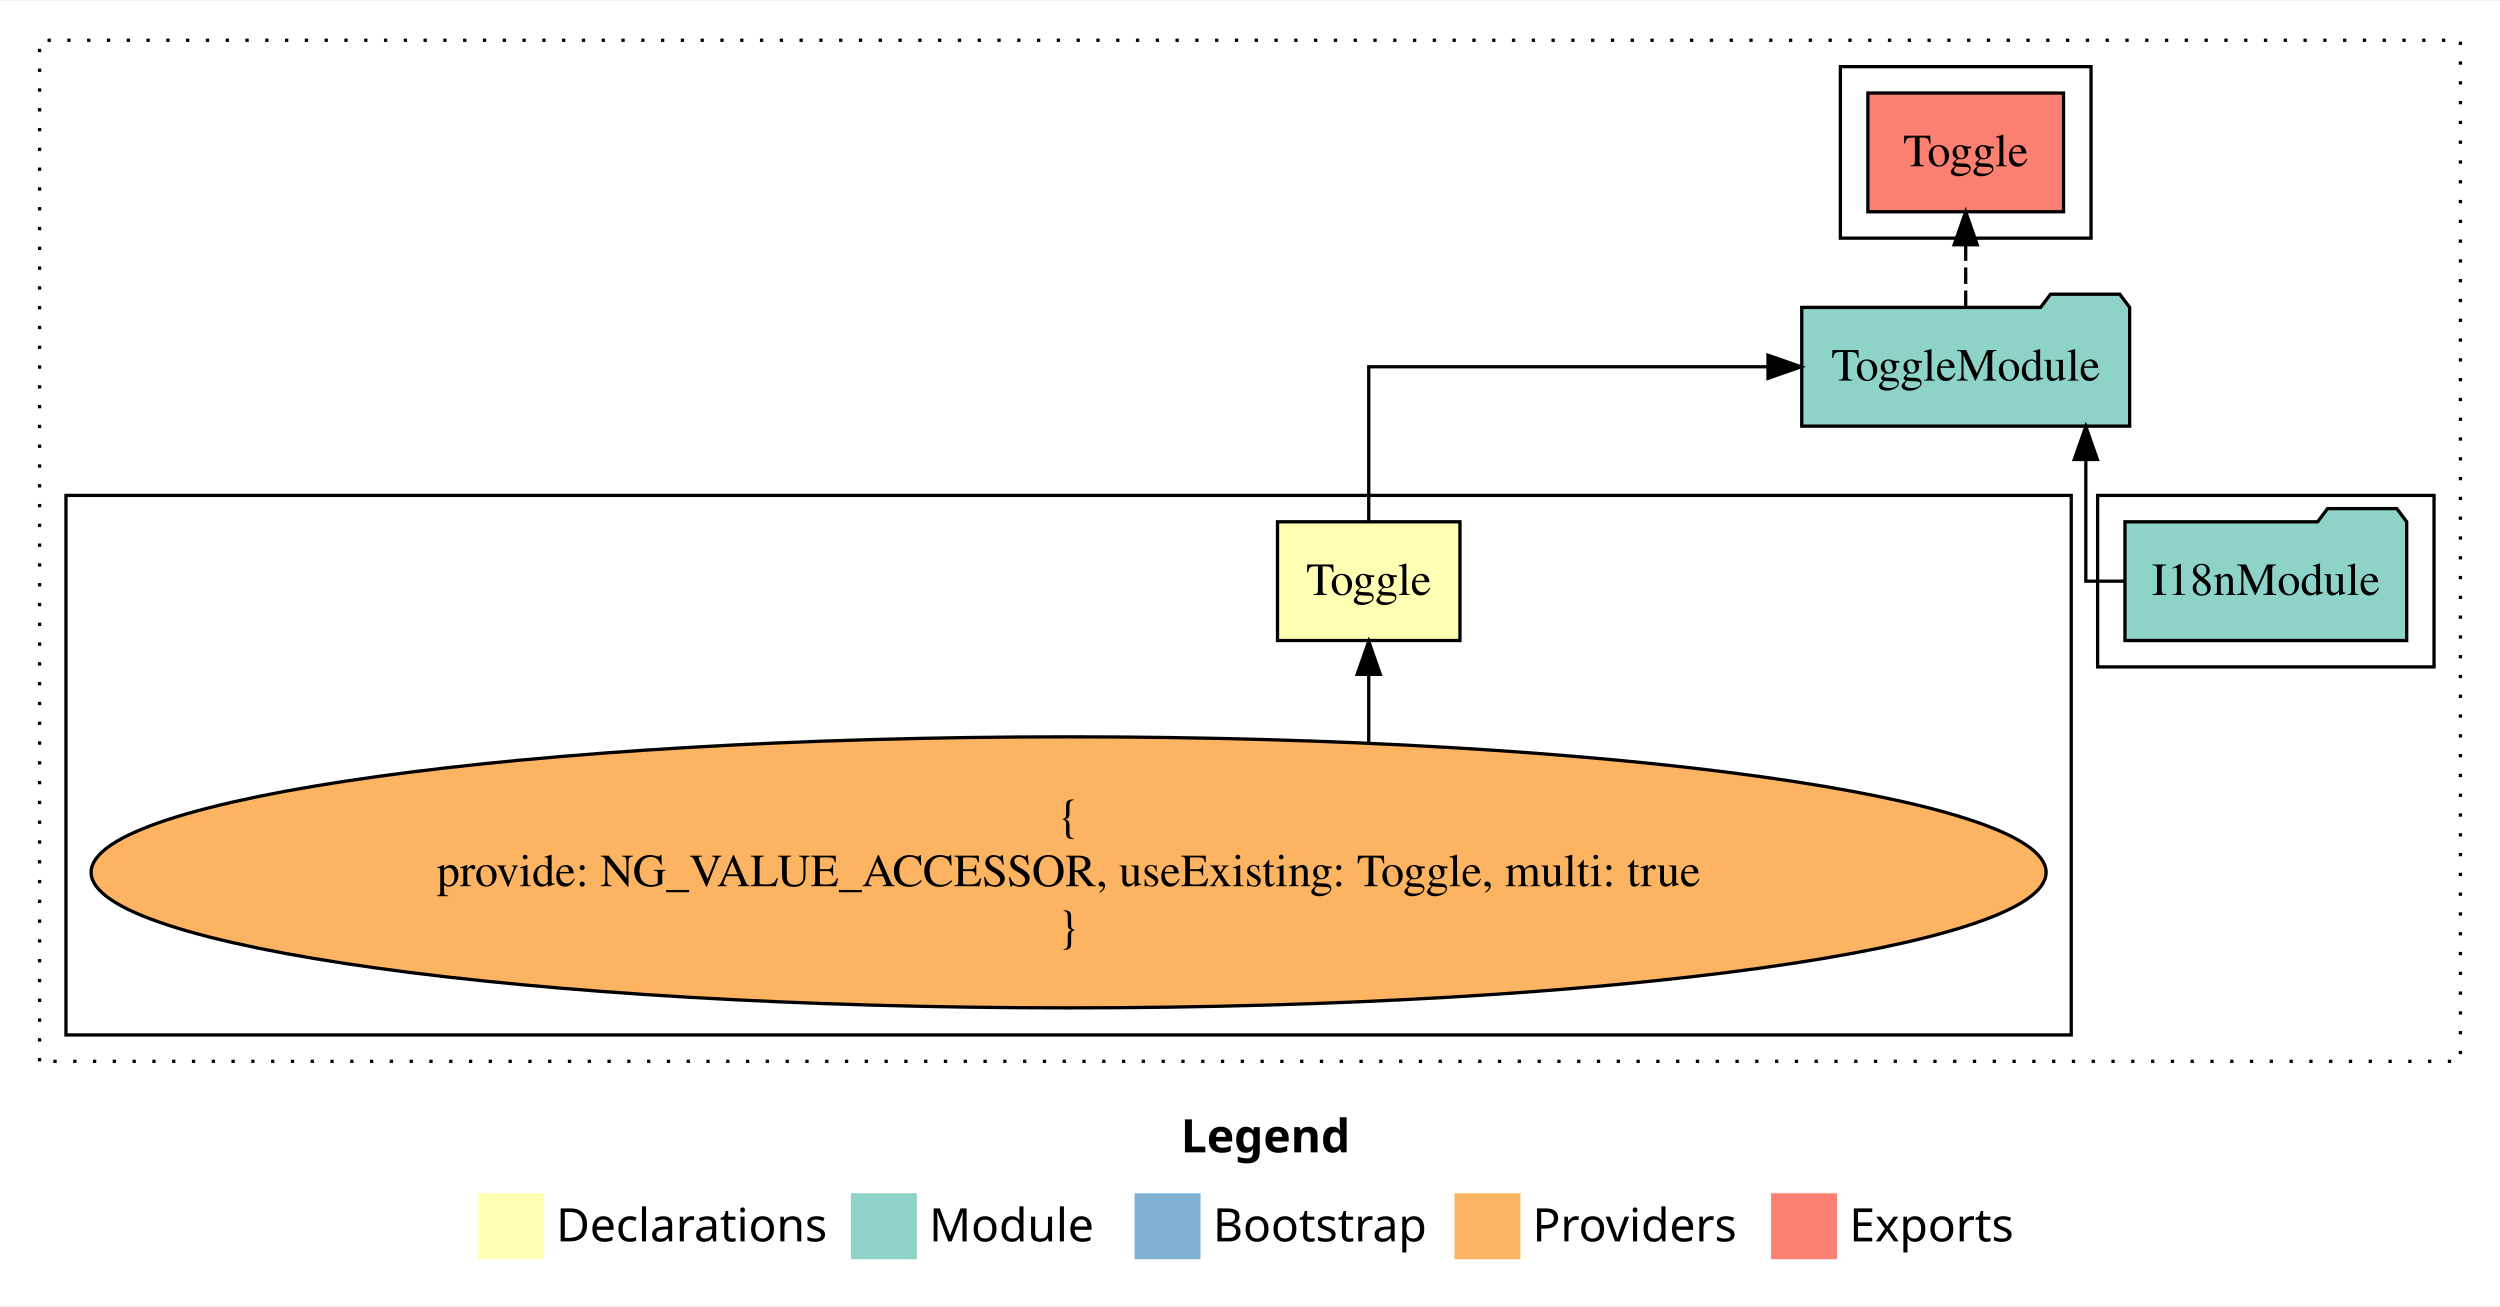
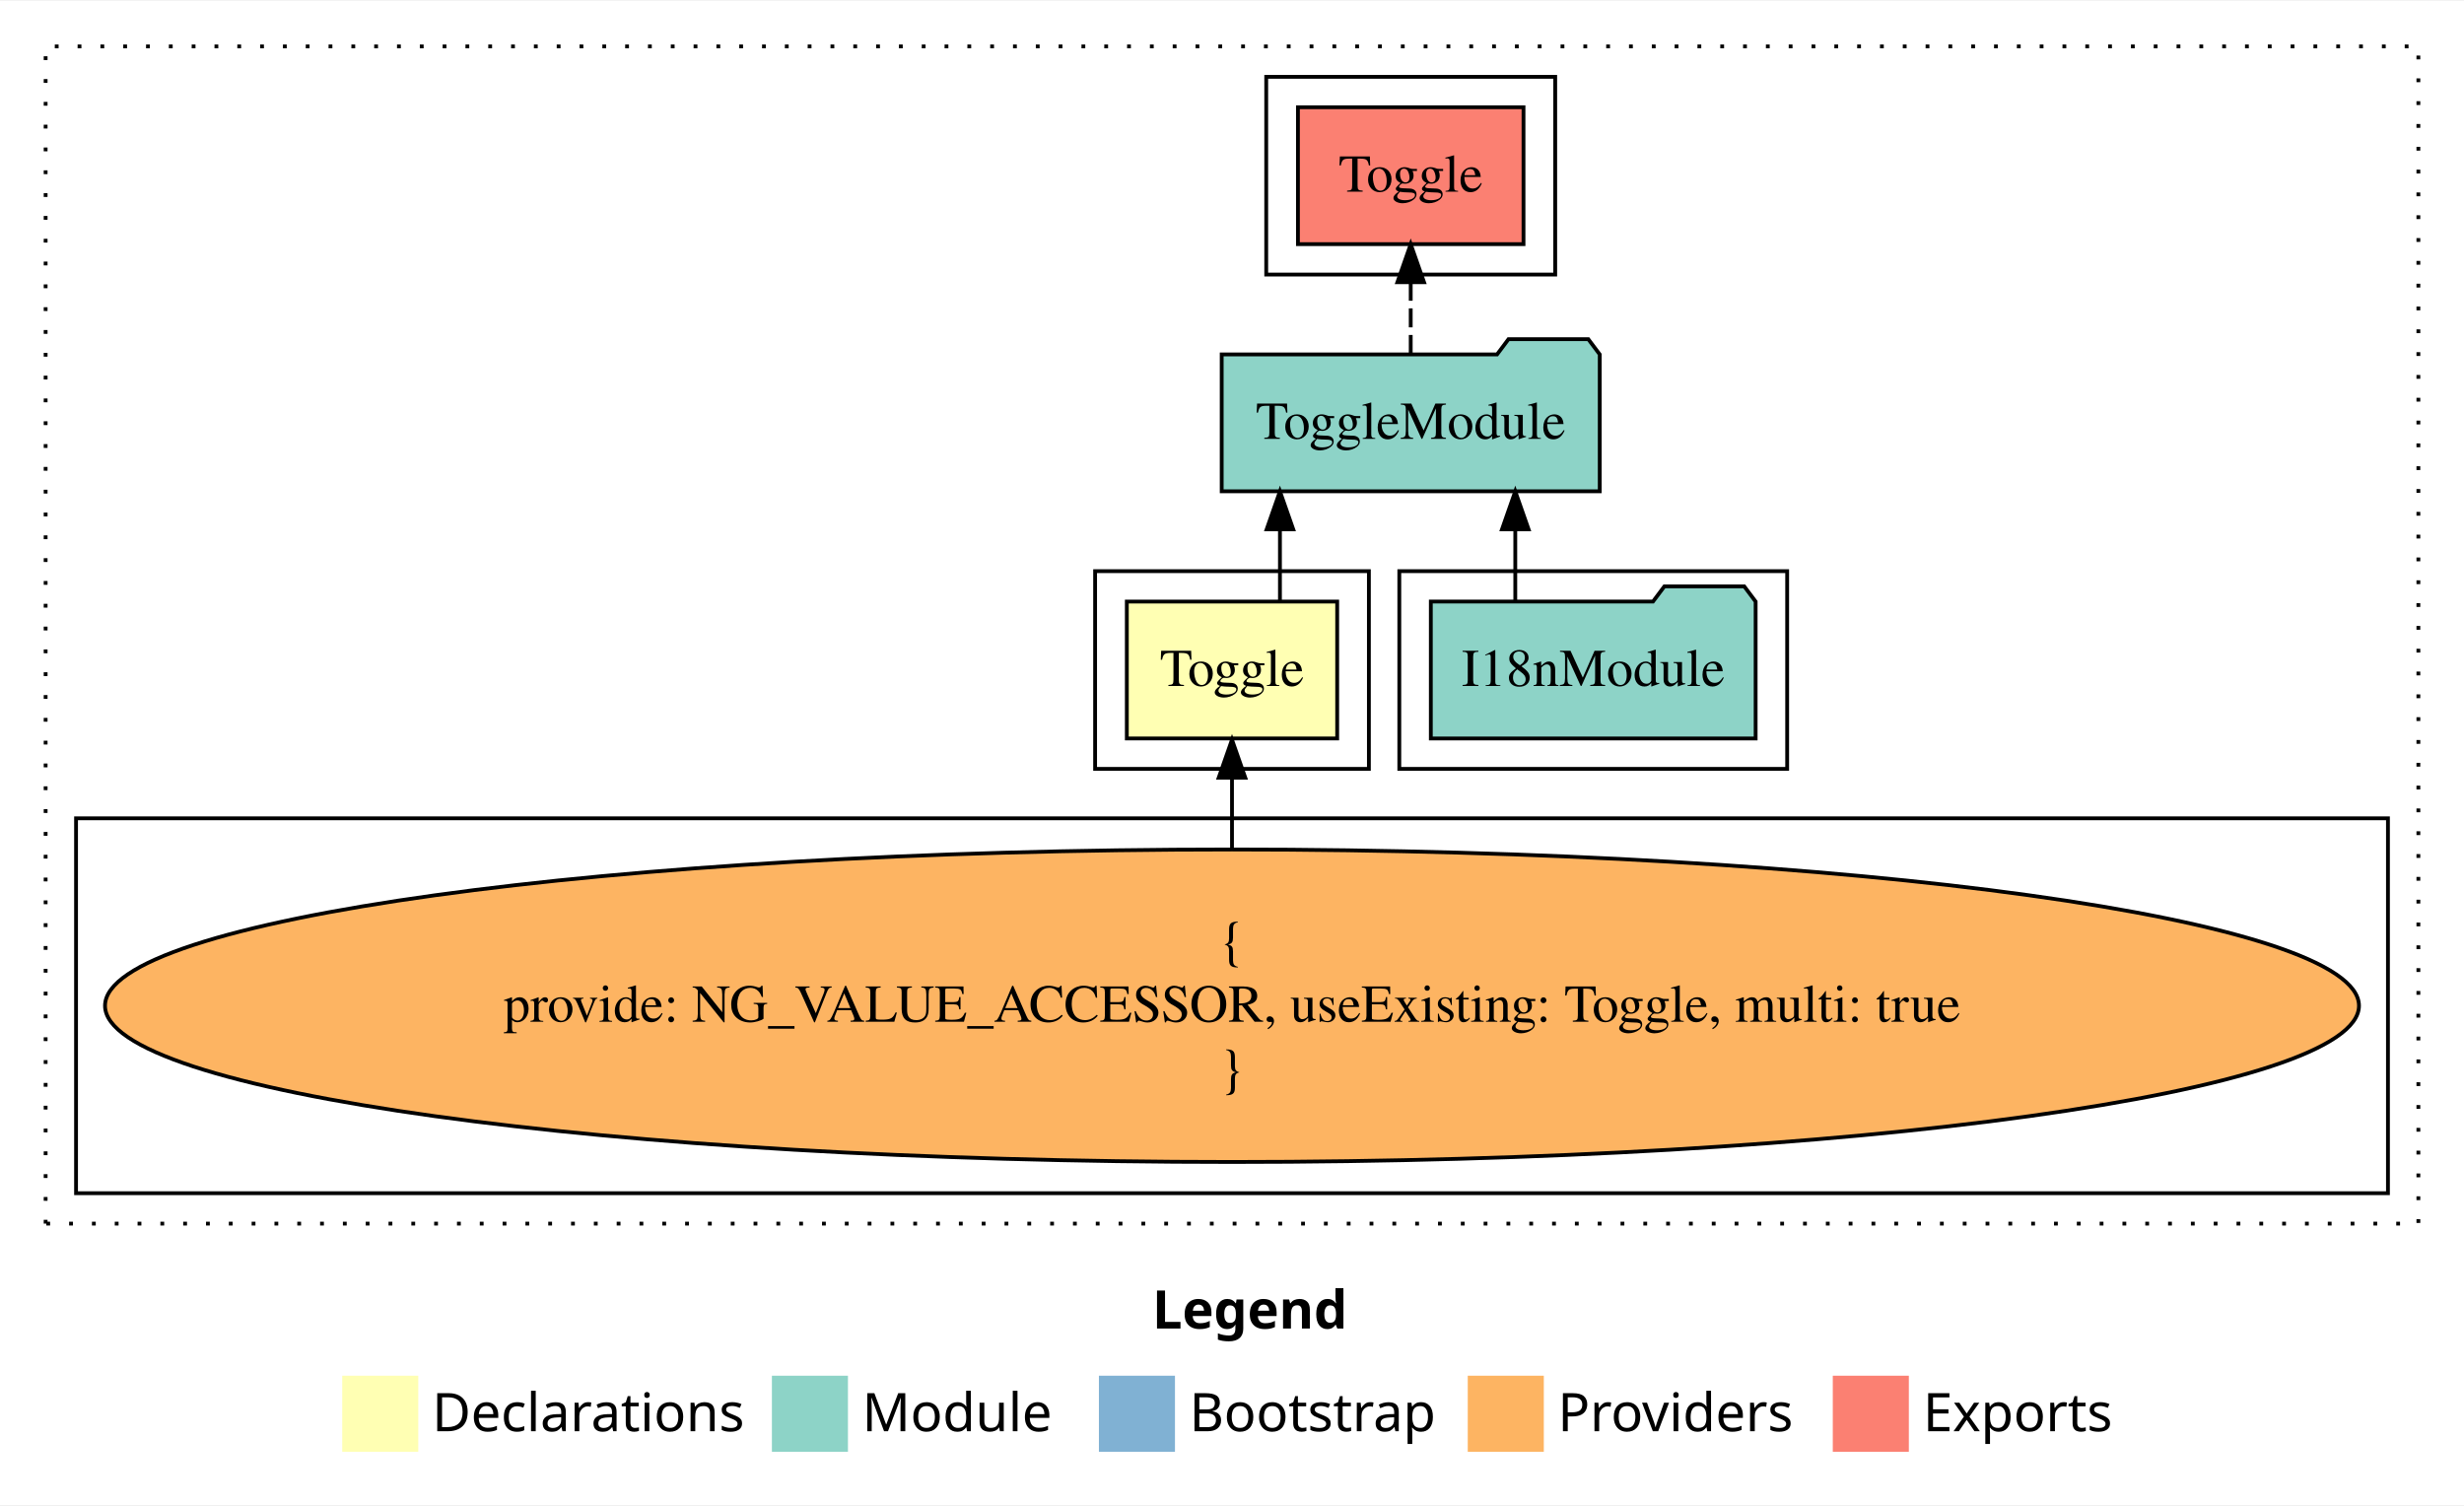
- <svg xmlns="http://www.w3.org/2000/svg" width="758pt" height="396pt" viewBox="0.00 0.00 758.00 395.59">
+ <svg xmlns="http://www.w3.org/2000/svg" width="648pt" height="396pt" viewBox="0.00 0.00 648.00 395.59">
  <g id="graph0" class="graph" transform="scale(1 1) rotate(0) translate(4 391.59)">
-     <polygon fill="white" stroke="transparent" points="-4,4 -4,-391.59 754,-391.59 754,4 -4,4" />
-     <text text-anchor="start" x="354.01" y="-42.4" font-family="Times-12" font-weight="bold" font-size="14.00">Legend</text>
-     <polygon fill="#ffffb3" stroke="transparent" points="141,-10 141,-30 161,-30 161,-10 141,-10" />
-     <text text-anchor="start" x="164.63" y="-15.4" font-family="Times-12" font-size="14.00">  Declarations</text>
-     <polygon fill="#8dd3c7" stroke="transparent" points="254,-10 254,-30 274,-30 274,-10 254,-10" />
-     <text text-anchor="start" x="277.73" y="-15.4" font-family="Times-12" font-size="14.00">  Module</text>
-     <polygon fill="#80b1d3" stroke="transparent" points="340,-10 340,-30 360,-30 360,-10 340,-10" />
-     <text text-anchor="start" x="363.78" y="-15.4" font-family="Times-12" font-size="14.00">  Bootstrap</text>
-     <polygon fill="#fdb462" stroke="transparent" points="437,-10 437,-30 457,-30 457,-10 437,-10" />
-     <text text-anchor="start" x="460.67" y="-15.4" font-family="Times-12" font-size="14.00">  Providers</text>
-     <polygon fill="#fb8072" stroke="transparent" points="533,-10 533,-30 553,-30 553,-10 533,-10" />
-     <text text-anchor="start" x="556.73" y="-15.4" font-family="Times-12" font-size="14.00">  Exports</text>
+     <polygon fill="white" stroke="transparent" points="-4,4 -4,-391.59 644,-391.59 644,4 -4,4" />
+     <text text-anchor="start" x="299.01" y="-42.4" font-family="Times-12" font-weight="bold" font-size="14.00">Legend</text>
+     <polygon fill="#ffffb3" stroke="transparent" points="86,-10 86,-30 106,-30 106,-10 86,-10" />
+     <text text-anchor="start" x="109.63" y="-15.4" font-family="Times-12" font-size="14.00">  Declarations</text>
+     <polygon fill="#8dd3c7" stroke="transparent" points="199,-10 199,-30 219,-30 219,-10 199,-10" />
+     <text text-anchor="start" x="222.73" y="-15.4" font-family="Times-12" font-size="14.00">  Module</text>
+     <polygon fill="#80b1d3" stroke="transparent" points="285,-10 285,-30 305,-30 305,-10 285,-10" />
+     <text text-anchor="start" x="308.78" y="-15.4" font-family="Times-12" font-size="14.00">  Bootstrap</text>
+     <polygon fill="#fdb462" stroke="transparent" points="382,-10 382,-30 402,-30 402,-10 382,-10" />
+     <text text-anchor="start" x="405.67" y="-15.4" font-family="Times-12" font-size="14.00">  Providers</text>
+     <polygon fill="#fb8072" stroke="transparent" points="478,-10 478,-30 498,-30 498,-10 478,-10" />
+     <text text-anchor="start" x="501.73" y="-15.4" font-family="Times-12" font-size="14.00">  Exports</text>
    <g id="clust1" class="cluster">
-       <polygon fill="none" stroke="black" stroke-dasharray="1,5" points="8,-70 8,-379.59 742,-379.59 742,-70 8,-70" />
+       <polygon fill="none" stroke="black" stroke-dasharray="1,5" points="8,-70 8,-379.59 632,-379.59 632,-70 8,-70" />
+     </g>
+     <g id="clust4" class="cluster">
+       <polygon fill="none" stroke="black" points="364,-189.59 364,-241.59 466,-241.59 466,-189.59 364,-189.59" />
+     </g>
+     <g id="clust2" class="cluster">
+       <polygon fill="none" stroke="black" points="284,-189.59 284,-241.59 356,-241.59 356,-189.59 284,-189.59" />
    </g>
    <g id="clust5" class="cluster">
-       <polygon fill="none" stroke="black" points="554,-319.59 554,-371.59 630,-371.59 630,-319.59 554,-319.59" />
-     </g>
-     <g id="clust4" class="cluster">
-       <polygon fill="none" stroke="black" points="632,-189.59 632,-241.59 734,-241.59 734,-189.59 632,-189.59" />
+       <polygon fill="none" stroke="black" points="329,-319.59 329,-371.59 405,-371.59 405,-319.59 329,-319.59" />
    </g>
    <g id="clust3" class="cluster">
-       <polygon fill="none" stroke="black" points="16,-78 16,-241.59 624,-241.59 624,-78 16,-78" />
+       <polygon fill="none" stroke="black" points="16,-78 16,-176.59 624,-176.59 624,-78 16,-78" />
    </g>
    <g id="node1" class="node">
-       <polygon fill="#ffffb3" stroke="black" points="438.66,-233.59 383.34,-233.59 383.34,-197.59 438.66,-197.59 438.66,-233.59" />
-       <text text-anchor="middle" x="411" y="-211.39" font-family="Times,serif" font-size="14.00">Toggle</text>
+       <polygon fill="#ffffb3" stroke="black" points="347.66,-233.59 292.34,-233.59 292.34,-197.59 347.66,-197.59 347.66,-233.59" />
+       <text text-anchor="middle" x="320" y="-211.39" font-family="Times,serif" font-size="14.00">Toggle</text>
    </g>
    <g id="node2" class="node">
-       <polygon fill="#8dd3c7" stroke="black" points="641.71,-298.59 638.71,-302.59 617.71,-302.59 614.71,-298.59 542.29,-298.59 542.29,-262.59 641.71,-262.59 641.71,-298.59" />
-       <text text-anchor="middle" x="592" y="-276.39" font-family="Times,serif" font-size="14.00">ToggleModule</text>
+       <polygon fill="#8dd3c7" stroke="black" points="416.71,-298.59 413.71,-302.59 392.71,-302.59 389.71,-298.59 317.29,-298.59 317.29,-262.59 416.71,-262.59 416.71,-298.59" />
+       <text text-anchor="middle" x="367" y="-276.39" font-family="Times,serif" font-size="14.00">ToggleModule</text>
    </g>
    <g id="edge1" class="edge">
-       <path fill="none" stroke="black" d="M411,-233.7C411,-252.93 411,-280.59 411,-280.59 411,-280.59 532.06,-280.59 532.06,-280.59" />
-       <polygon fill="black" stroke="black" points="532.06,-284.09 542.06,-280.59 532.06,-277.09 532.06,-284.09" />
+       <path fill="none" stroke="black" d="M332.61,-233.7C332.61,-233.7 332.61,-252.58 332.61,-252.58" />
+       <polygon fill="black" stroke="black" points="329.11,-252.58 332.61,-262.58 336.11,-252.58 329.11,-252.58" />
    </g>
    <g id="node5" class="node">
-       <polygon fill="#fb8072" stroke="black" points="621.66,-363.59 562.34,-363.59 562.34,-327.59 621.66,-327.59 621.66,-363.59" />
-       <text text-anchor="middle" x="592" y="-341.39" font-family="Times,serif" font-size="14.00">Toggle </text>
+       <polygon fill="#fb8072" stroke="black" points="396.66,-363.59 337.34,-363.59 337.34,-327.59 396.66,-327.59 396.66,-363.59" />
+       <text text-anchor="middle" x="367" y="-341.39" font-family="Times,serif" font-size="14.00">Toggle </text>
    </g>
    <g id="edge4" class="edge">
-       <path fill="none" stroke="black" stroke-dasharray="5,2" d="M592,-298.7C592,-298.7 592,-317.58 592,-317.58" />
-       <polygon fill="black" stroke="black" points="588.5,-317.58 592,-327.58 595.5,-317.58 588.5,-317.58" />
+       <path fill="none" stroke="black" stroke-dasharray="5,2" d="M367,-298.7C367,-298.7 367,-317.58 367,-317.58" />
+       <polygon fill="black" stroke="black" points="363.5,-317.58 367,-327.58 370.5,-317.58 363.5,-317.58" />
    </g>
    <g id="node3" class="node">
      <ellipse fill="#fdb462" stroke="black" cx="320" cy="-127.3" rx="296.38" ry="41.09" />
      <text text-anchor="middle" x="320" y="-139.9" font-family="Times,serif" font-size="14.00">{</text>
      <text text-anchor="middle" x="320" y="-123.1" font-family="Times,serif" font-size="14.00">    provide: NG_VALUE_ACCESSOR, useExisting: Toggle, multi: true</text>
      <text text-anchor="middle" x="320" y="-106.3" font-family="Times,serif" font-size="14.00">}</text>
    </g>
    <g id="edge2" class="edge">
-       <path fill="none" stroke="black" d="M411,-166.79C411,-166.79 411,-187.33 411,-187.33" />
-       <polygon fill="black" stroke="black" points="407.5,-187.33 411,-197.33 414.5,-187.33 407.5,-187.33" />
+       <path fill="none" stroke="black" d="M320,-168.6C320,-168.6 320,-187.26 320,-187.26" />
+       <polygon fill="black" stroke="black" points="316.5,-187.26 320,-197.26 323.5,-187.26 316.5,-187.26" />
    </g>
    <g id="node4" class="node">
-       <polygon fill="#8dd3c7" stroke="black" points="725.71,-233.59 722.71,-237.59 701.71,-237.59 698.71,-233.59 640.29,-233.59 640.29,-197.59 725.71,-197.59 725.71,-233.59" />
-       <text text-anchor="middle" x="683" y="-211.39" font-family="Times,serif" font-size="14.00">I18nModule</text>
+       <polygon fill="#8dd3c7" stroke="black" points="457.71,-233.59 454.71,-237.59 433.71,-237.59 430.71,-233.59 372.29,-233.59 372.29,-197.59 457.71,-197.59 457.71,-233.59" />
+       <text text-anchor="middle" x="415" y="-211.39" font-family="Times,serif" font-size="14.00">I18nModule</text>
    </g>
    <g id="edge3" class="edge">
-       <path fill="none" stroke="black" d="M640.26,-215.59C633.36,-215.59 628.42,-215.59 628.42,-215.59 628.42,-215.59 628.42,-252.48 628.42,-252.48" />
-       <polygon fill="black" stroke="black" points="624.92,-252.48 628.42,-262.48 631.92,-252.48 624.92,-252.48" />
+       <path fill="none" stroke="black" d="M394.5,-233.7C394.5,-233.7 394.5,-252.58 394.5,-252.58" />
+       <polygon fill="black" stroke="black" points="391,-252.58 394.5,-262.58 398,-252.58 391,-252.58" />
    </g>
  </g>
</svg>
